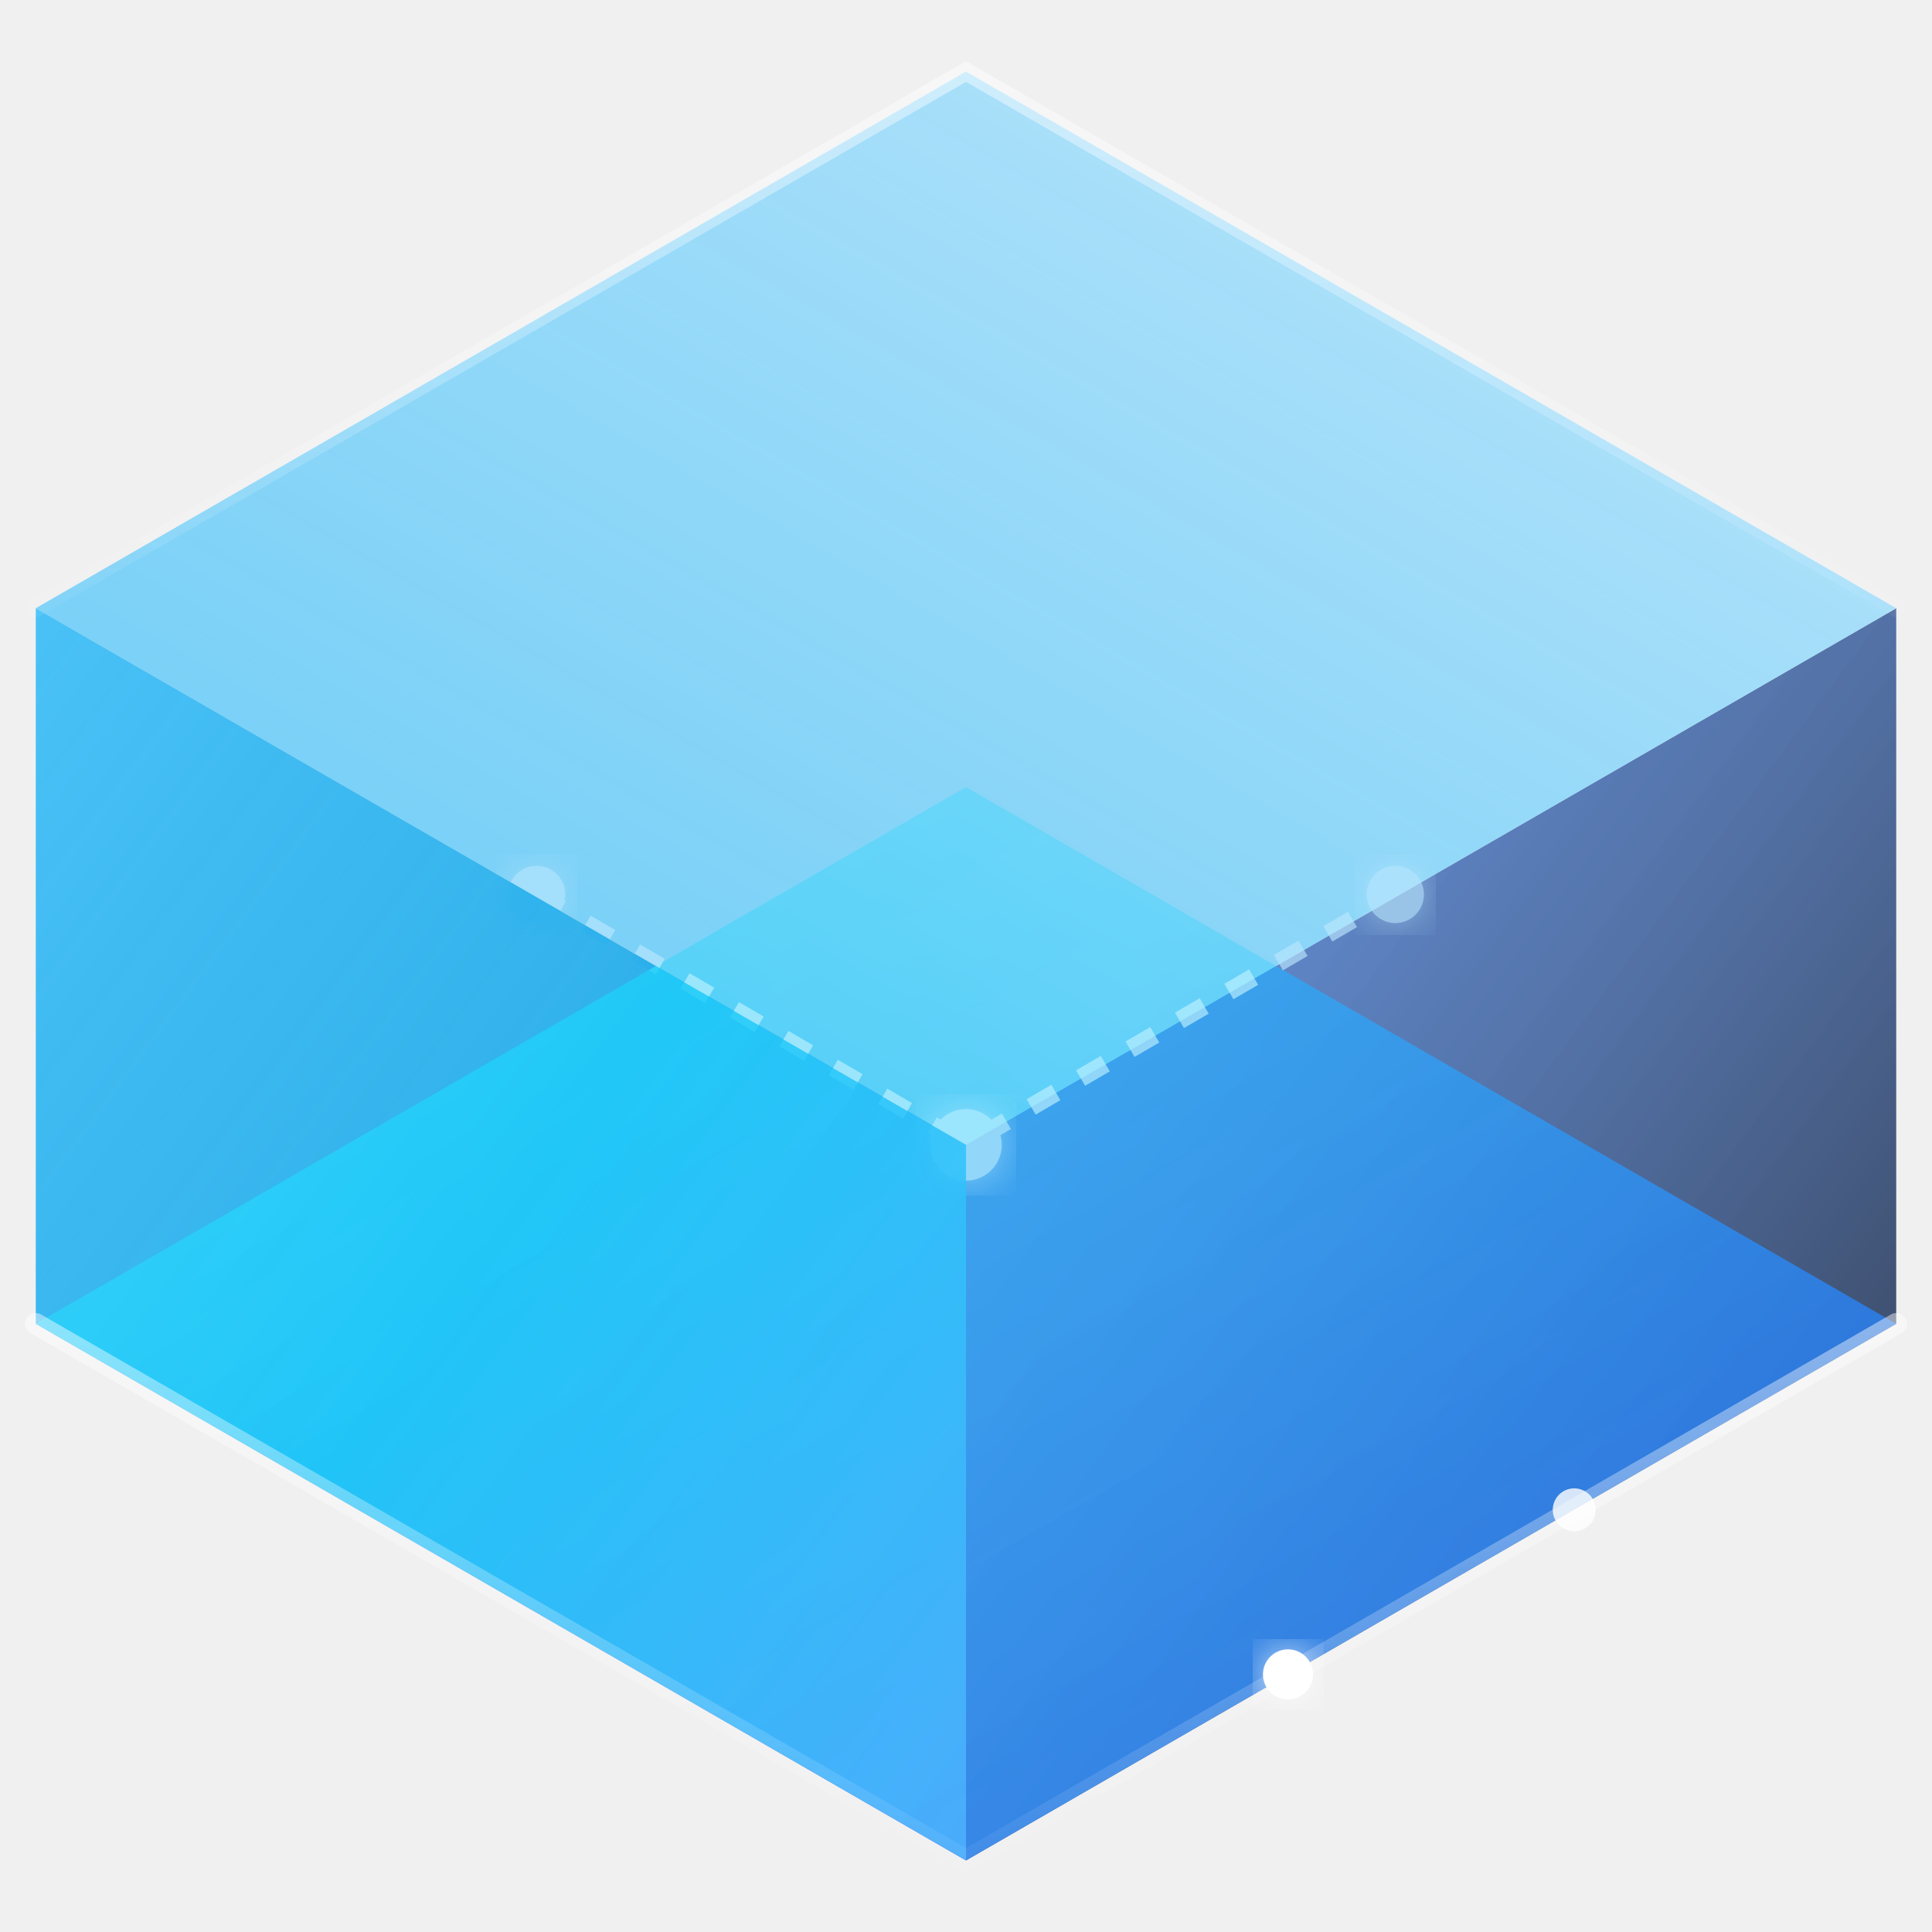
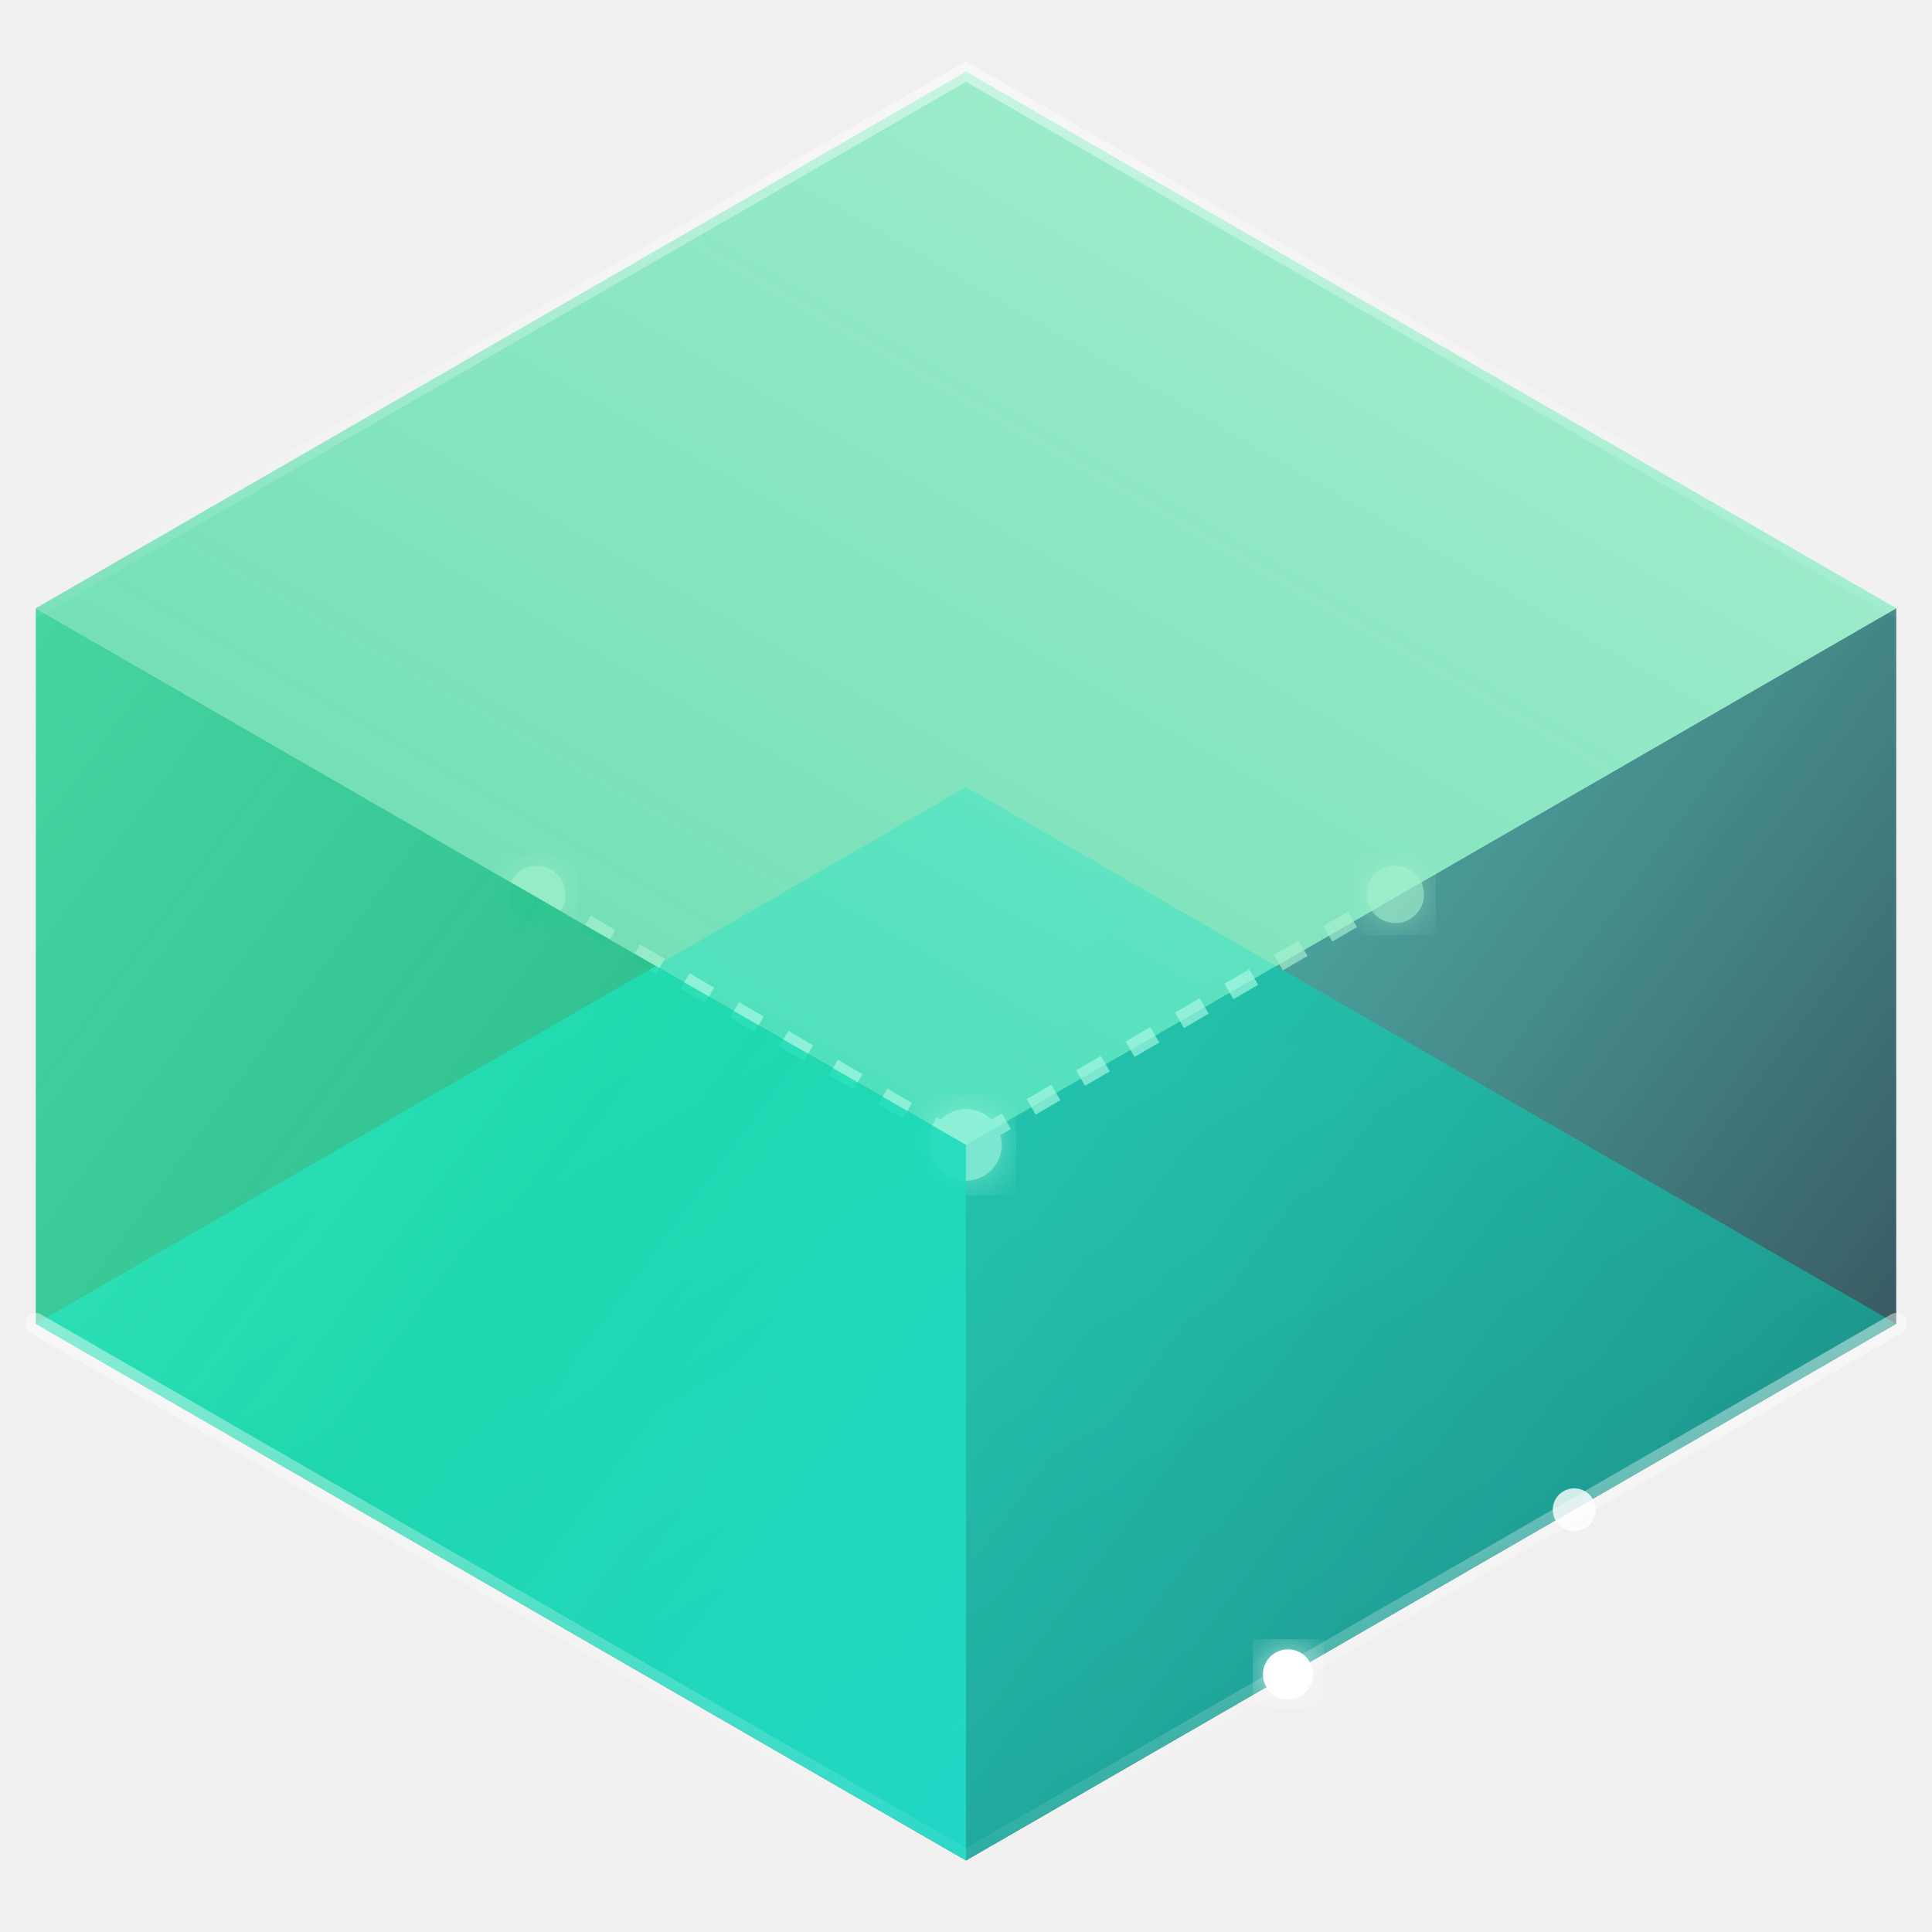
<svg xmlns="http://www.w3.org/2000/svg" viewBox="-135 -160 270 270" style="isolation:isolate">
  <defs>
    <linearGradient id="frontLeft" x1="0%" y1="0%" x2="100%" y2="100%">
-       <stop offset="0%" stop-color="#38bdf8" stop-opacity="0.9" />
-       <stop offset="50%" stop-color="#0ea5e9" stop-opacity="0.85" />
-       <stop offset="100%" stop-color="#3b82f6" stop-opacity="0.95" />
+       <stop offset="0%" stop-color="#34d399" stop-opacity="0.9" />
+       <stop offset="50%" stop-color="#10b981" stop-opacity="0.85" />
+       <stop offset="100%" stop-color="#14b8a6" stop-opacity="0.95" />
    </linearGradient>
    <linearGradient id="frontBottom" x1="0%" y1="0%" x2="100%" y2="100%">
-       <stop offset="0%" stop-color="#0ea5e9" stop-opacity="0.8" />
-       <stop offset="100%" stop-color="#1d4ed8" stop-opacity="0.95" />
+       <stop offset="0%" stop-color="#10b981" stop-opacity="0.8" />
+       <stop offset="100%" stop-color="#0f766e" stop-opacity="0.95" />
    </linearGradient>
    <linearGradient id="backTop" x1="0%" y1="100%" x2="100%" y2="0%">
-       <stop offset="0%" stop-color="#38bdf8" stop-opacity="0.75" />
-       <stop offset="100%" stop-color="#bae6fd" stop-opacity="0.85" />
+       <stop offset="0%" stop-color="#34d399" stop-opacity="0.75" />
+       <stop offset="100%" stop-color="#a7f3d0" stop-opacity="0.85" />
    </linearGradient>
    <linearGradient id="backRight" x1="0%" y1="0%" x2="100%" y2="100%">
-       <stop offset="0%" stop-color="#3b82f6" stop-opacity="0.7" />
+       <stop offset="0%" stop-color="#14b8a6" stop-opacity="0.7" />
      <stop offset="100%" stop-color="#0f172a" stop-opacity="0.85" />
    </linearGradient>
    <linearGradient id="sheen" x1="0%" y1="0%" x2="0%" y2="100%">
      <stop offset="0%" stop-color="#ffffff" stop-opacity="0.45" />
      <stop offset="100%" stop-color="#ffffff" stop-opacity="0.05" />
    </linearGradient>
    <filter id="glow" x="-20%" y="-20%" width="140%" height="140%">
      <feGaussianBlur stdDeviation="3" result="blur" />
      <feComposite in="SourceGraphic" in2="blur" operator="over" />
    </filter>
  </defs>
  <path d="M-130 -75L0 -150L130 -75L0 0Z" fill="url(#backTop)" />
  <path d="M130 -75L130 25L0 100L0 0Z" fill="url(#backRight)" style="mix-blend-mode:screen" />
  <g opacity="0.65">
-     <path d="M-60 -35L0 0L60 -35" stroke="#bae6fd" fill="none" stroke-width="2.5" stroke-dasharray="4 4" />
-     <circle cx="-60" cy="-35" r="4" fill="#bae6fd" filter="url(#glow)" />
-     <circle cx="0" cy="0" r="5" fill="#bae6fd" filter="url(#glow)" />
-     <circle cx="60" cy="-35" r="4" fill="#bae6fd" filter="url(#glow)" />
+     <path d="M-60 -35L0 0L60 -35" stroke="#a7f3d0" fill="none" stroke-width="2.5" stroke-dasharray="4 4" />
+     <circle cx="-60" cy="-35" r="4" fill="#a7f3d0" filter="url(#glow)" />
+     <circle cx="0" cy="0" r="5" fill="#a7f3d0" filter="url(#glow)" />
+     <circle cx="60" cy="-35" r="4" fill="#a7f3d0" filter="url(#glow)" />
  </g>
  <path d="M-130 -75L-130 25L0 100L0 0Z" fill="url(#frontLeft)" />
  <path d="M-130 25L0 100L130 25L0 -50Z" fill="url(#frontBottom)" style="mix-blend-mode:screen" />
  <path d="M-130 -75L0 -150L130 -75" stroke="url(#sheen)" stroke-width="2.5" stroke-linecap="round" fill="none" />
  <path d="M-130 25L0 100L130 25" stroke="url(#sheen)" stroke-width="3" stroke-linecap="round" fill="none" />
  <path d="M0 0L0 100" stroke="url(#sheen)" stroke-width="1.5" stroke-linecap="round" fill="none" opacity="0.7" />
  <circle cx="45" cy="74" r="3.5" fill="#ffffff" filter="url(#glow)" />
  <circle cx="85" cy="51" r="3" fill="#ffffff" opacity="0.8" />
</svg>
